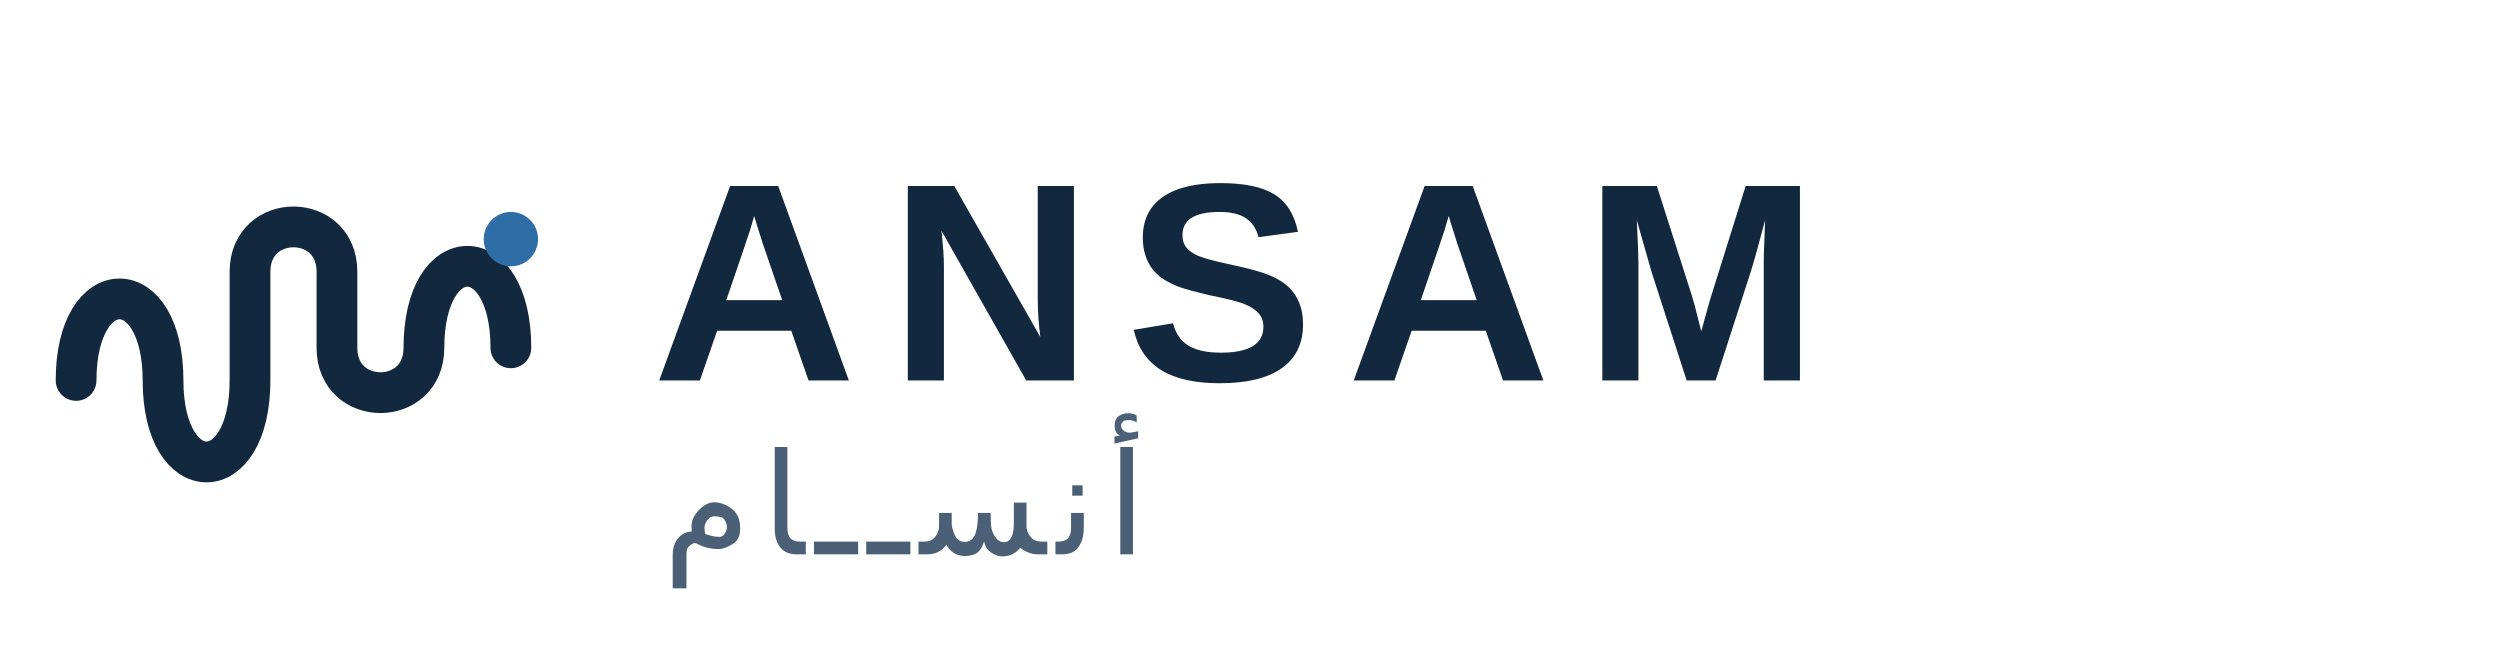
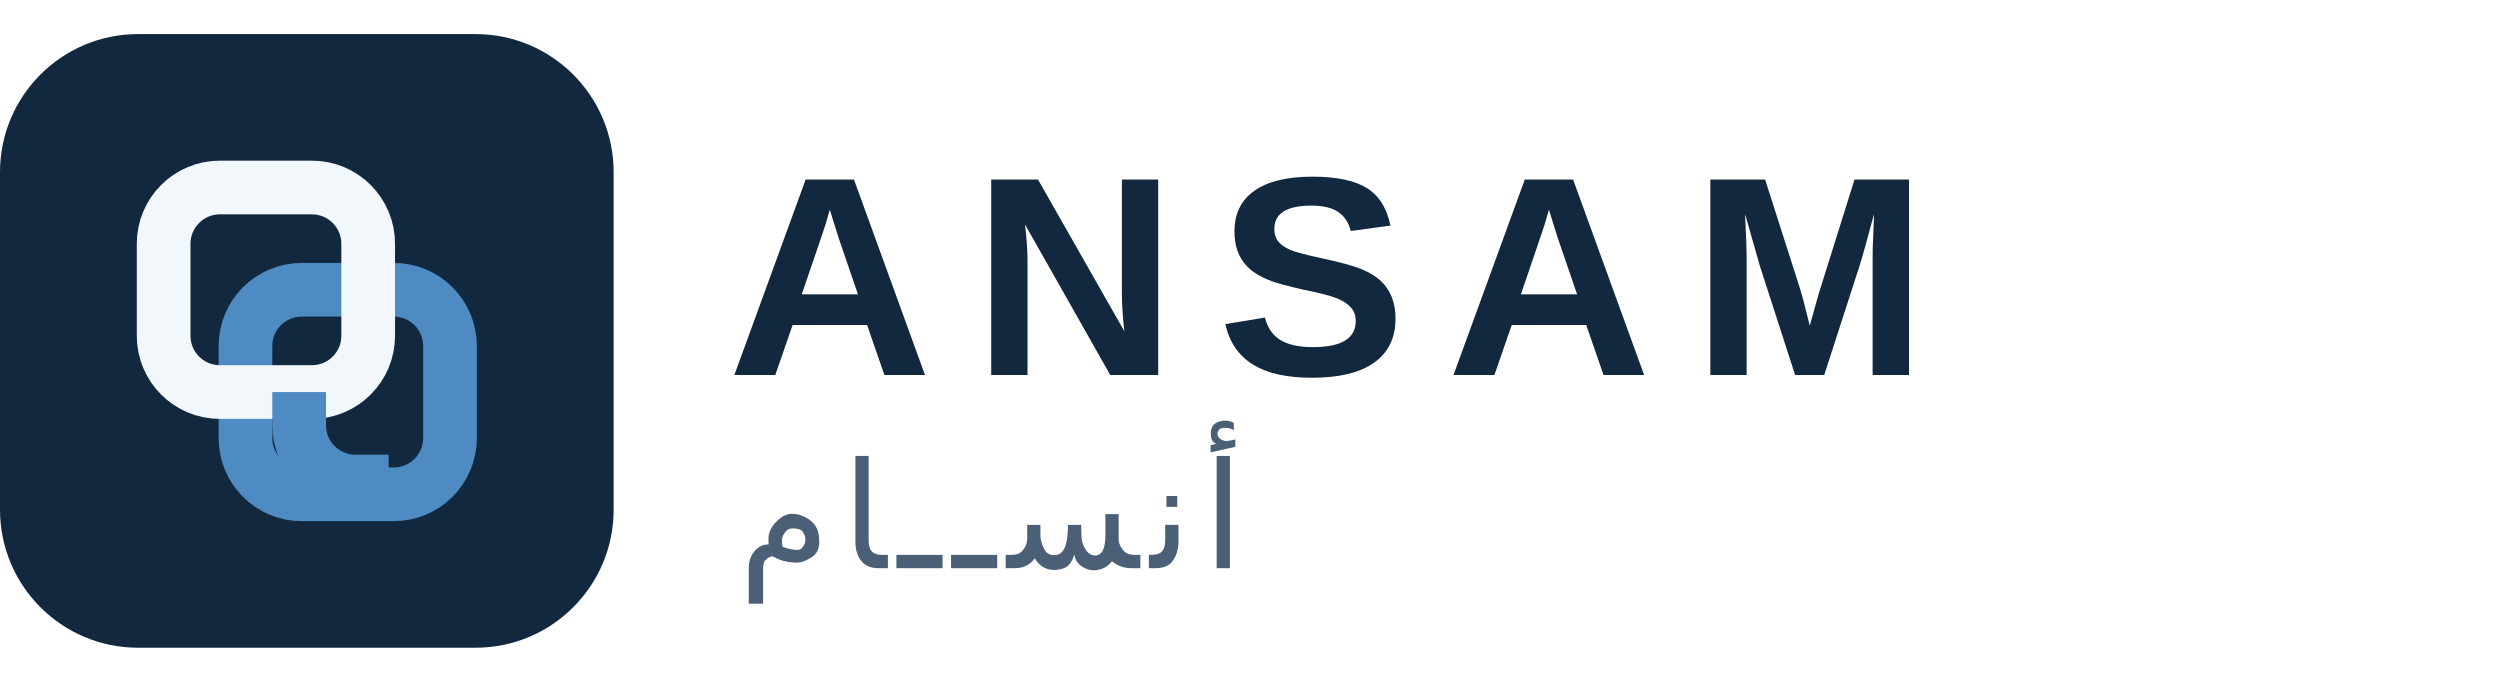
- <svg xmlns="http://www.w3.org/2000/svg" viewBox="0 0 460 120" fill="none">
-   <path d="M14 70            C14 50, 30 50, 30 70            C30 90, 46 90, 46 70            L46 50            C46 39, 62 39, 62 50            L62 64            C62 75, 78 75, 78 64            C78 44, 94 44, 94 64" stroke="#12283F" stroke-width="7.5" stroke-linecap="round" stroke-linejoin="round" />
-   <circle cx="94" cy="44" r="5" fill="#2E6DA6" />
-   <text x="120" y="70" font-family="'IBM Plex Sans Arabic', Arial, sans-serif" font-size="52" font-weight="700" letter-spacing="6" fill="#12283F">ANSAM</text>
-   <text x="122" y="102" font-family="'IBM Plex Sans Arabic', Arial, sans-serif" font-size="26" font-weight="500" letter-spacing="2" fill="#4B6076">أنســام</text>
+ <svg xmlns="http://www.w3.org/2000/svg" viewBox="0 0 440 120" fill="none">
+   <g transform="translate(0,6) scale(0.9)">
+     <rect width="120" height="120" rx="27" fill="#12283F" />
+     <rect x="48" y="50" width="40" height="40" rx="11" fill="none" stroke="#4E8BC2" stroke-width="10.5" />
+     <rect x="32" y="30" width="40" height="40" rx="11" fill="none" stroke="#F2F7FB" stroke-width="10.5" />
+     <path d="M58.5 70 v6.5 a11 11 0 0 0 11 11 h6.5" fill="none" stroke="#4E8BC2" stroke-width="10.5" />
+   </g>
+   <text x="128" y="66" font-family="'IBM Plex Sans Arabic', Arial, sans-serif" font-size="50" font-weight="700" letter-spacing="7" fill="#12283F">ANSAM</text>
+   <text x="130" y="100" font-family="'IBM Plex Sans Arabic', Arial, sans-serif" font-size="26" font-weight="500" letter-spacing="2" fill="#4B6076">أنســام</text>
</svg>
